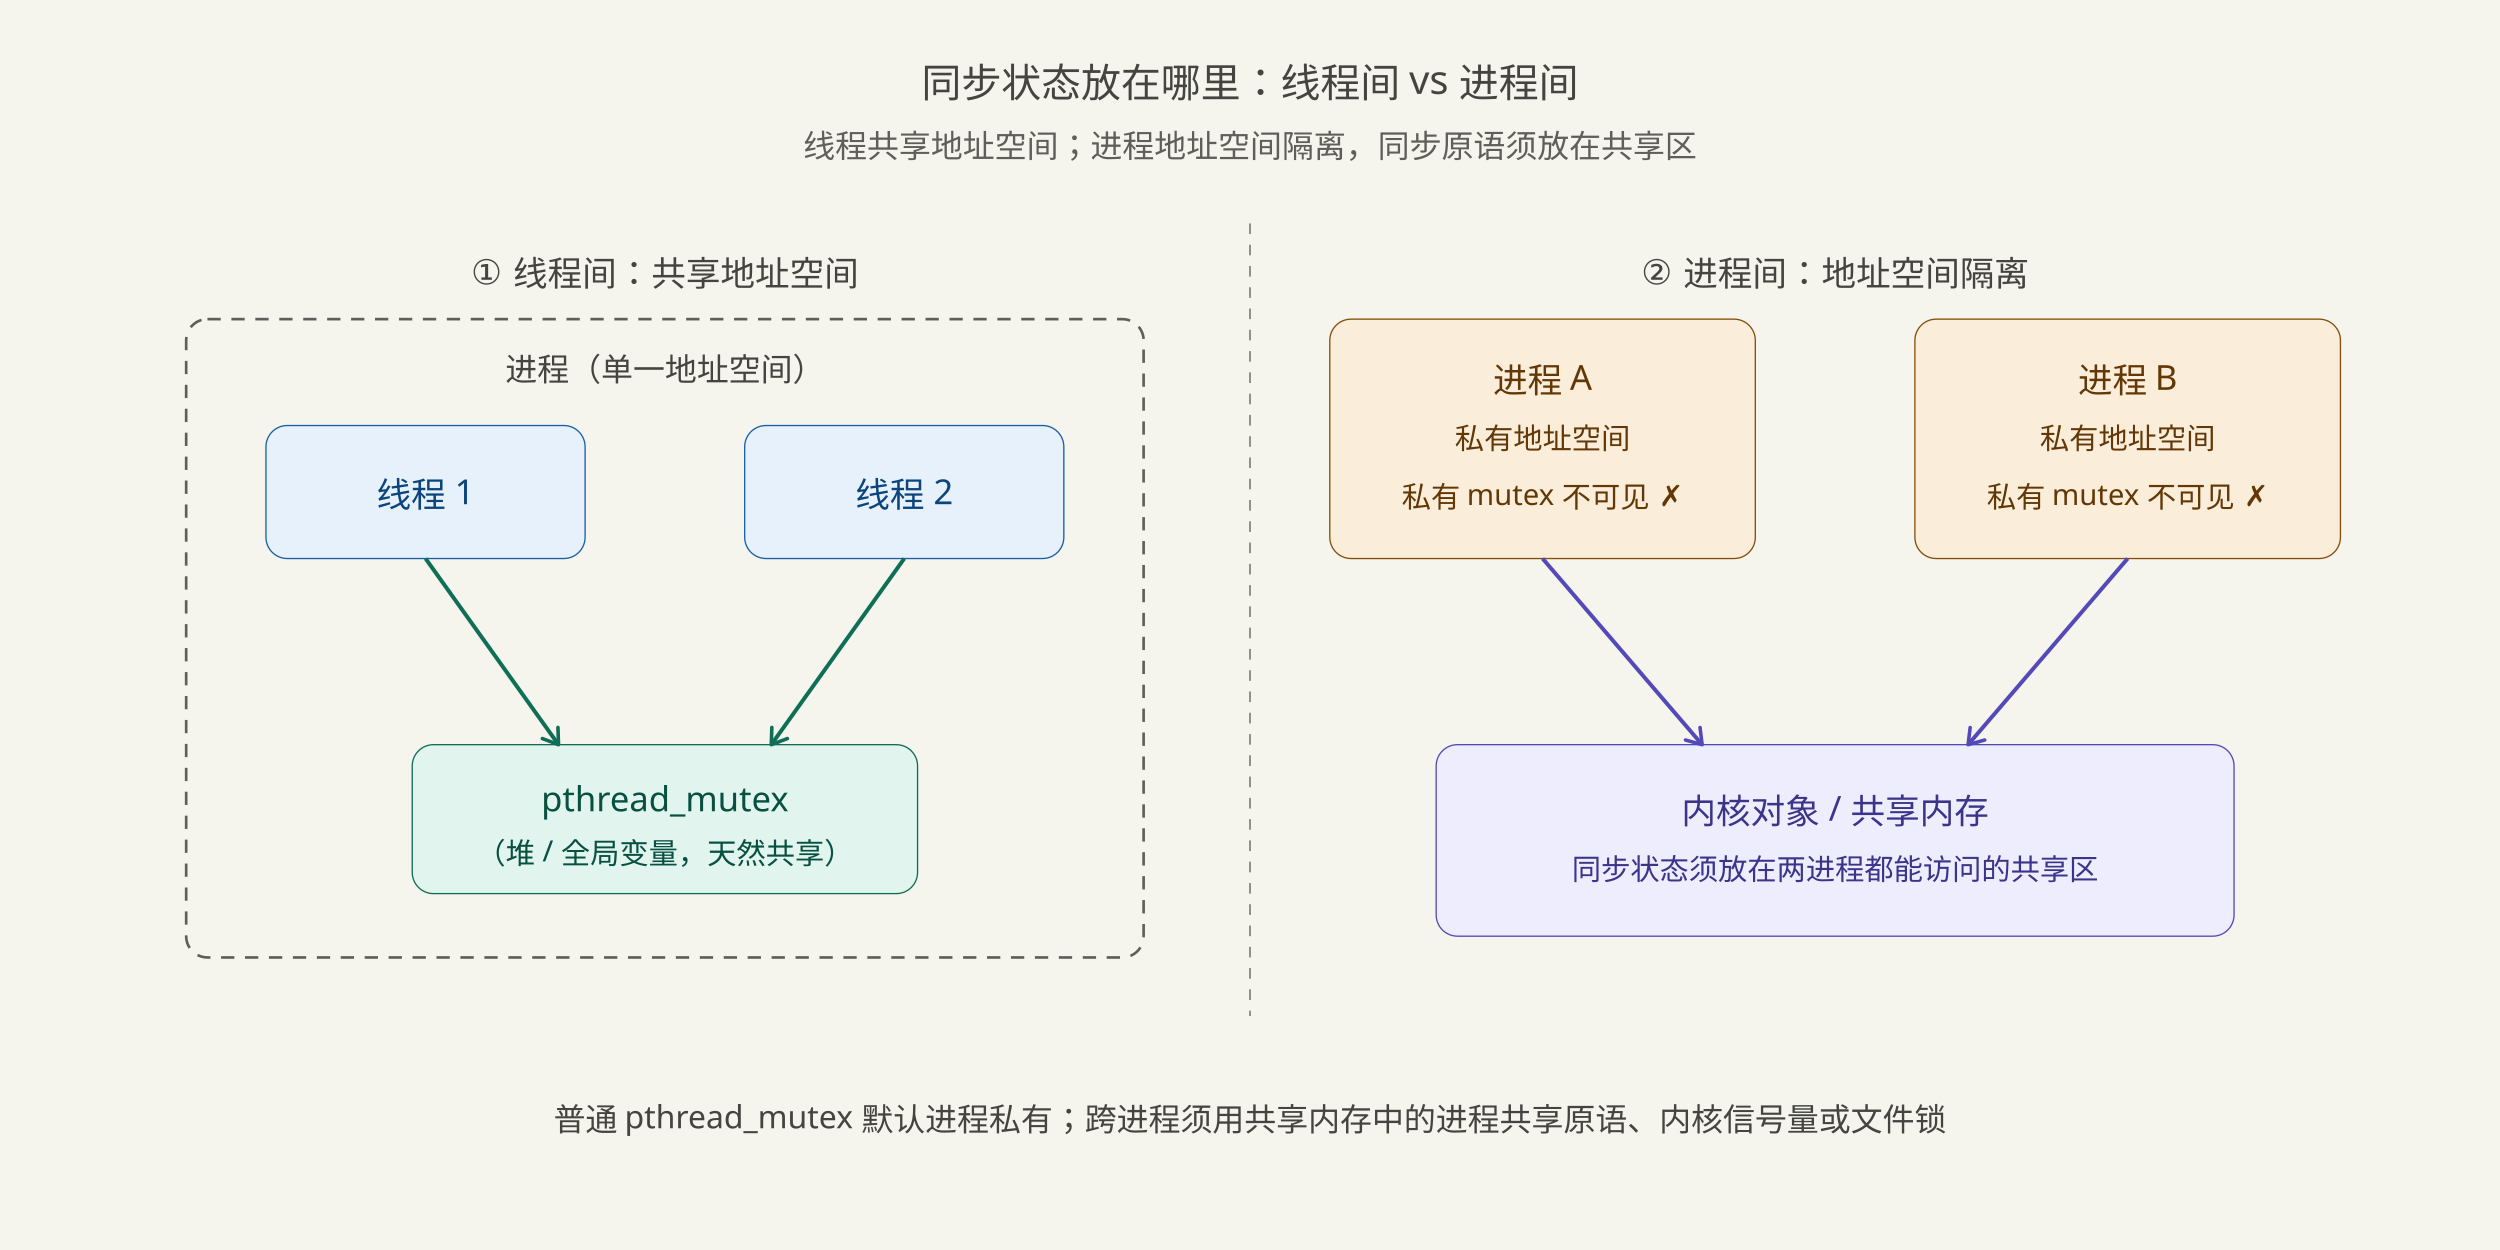
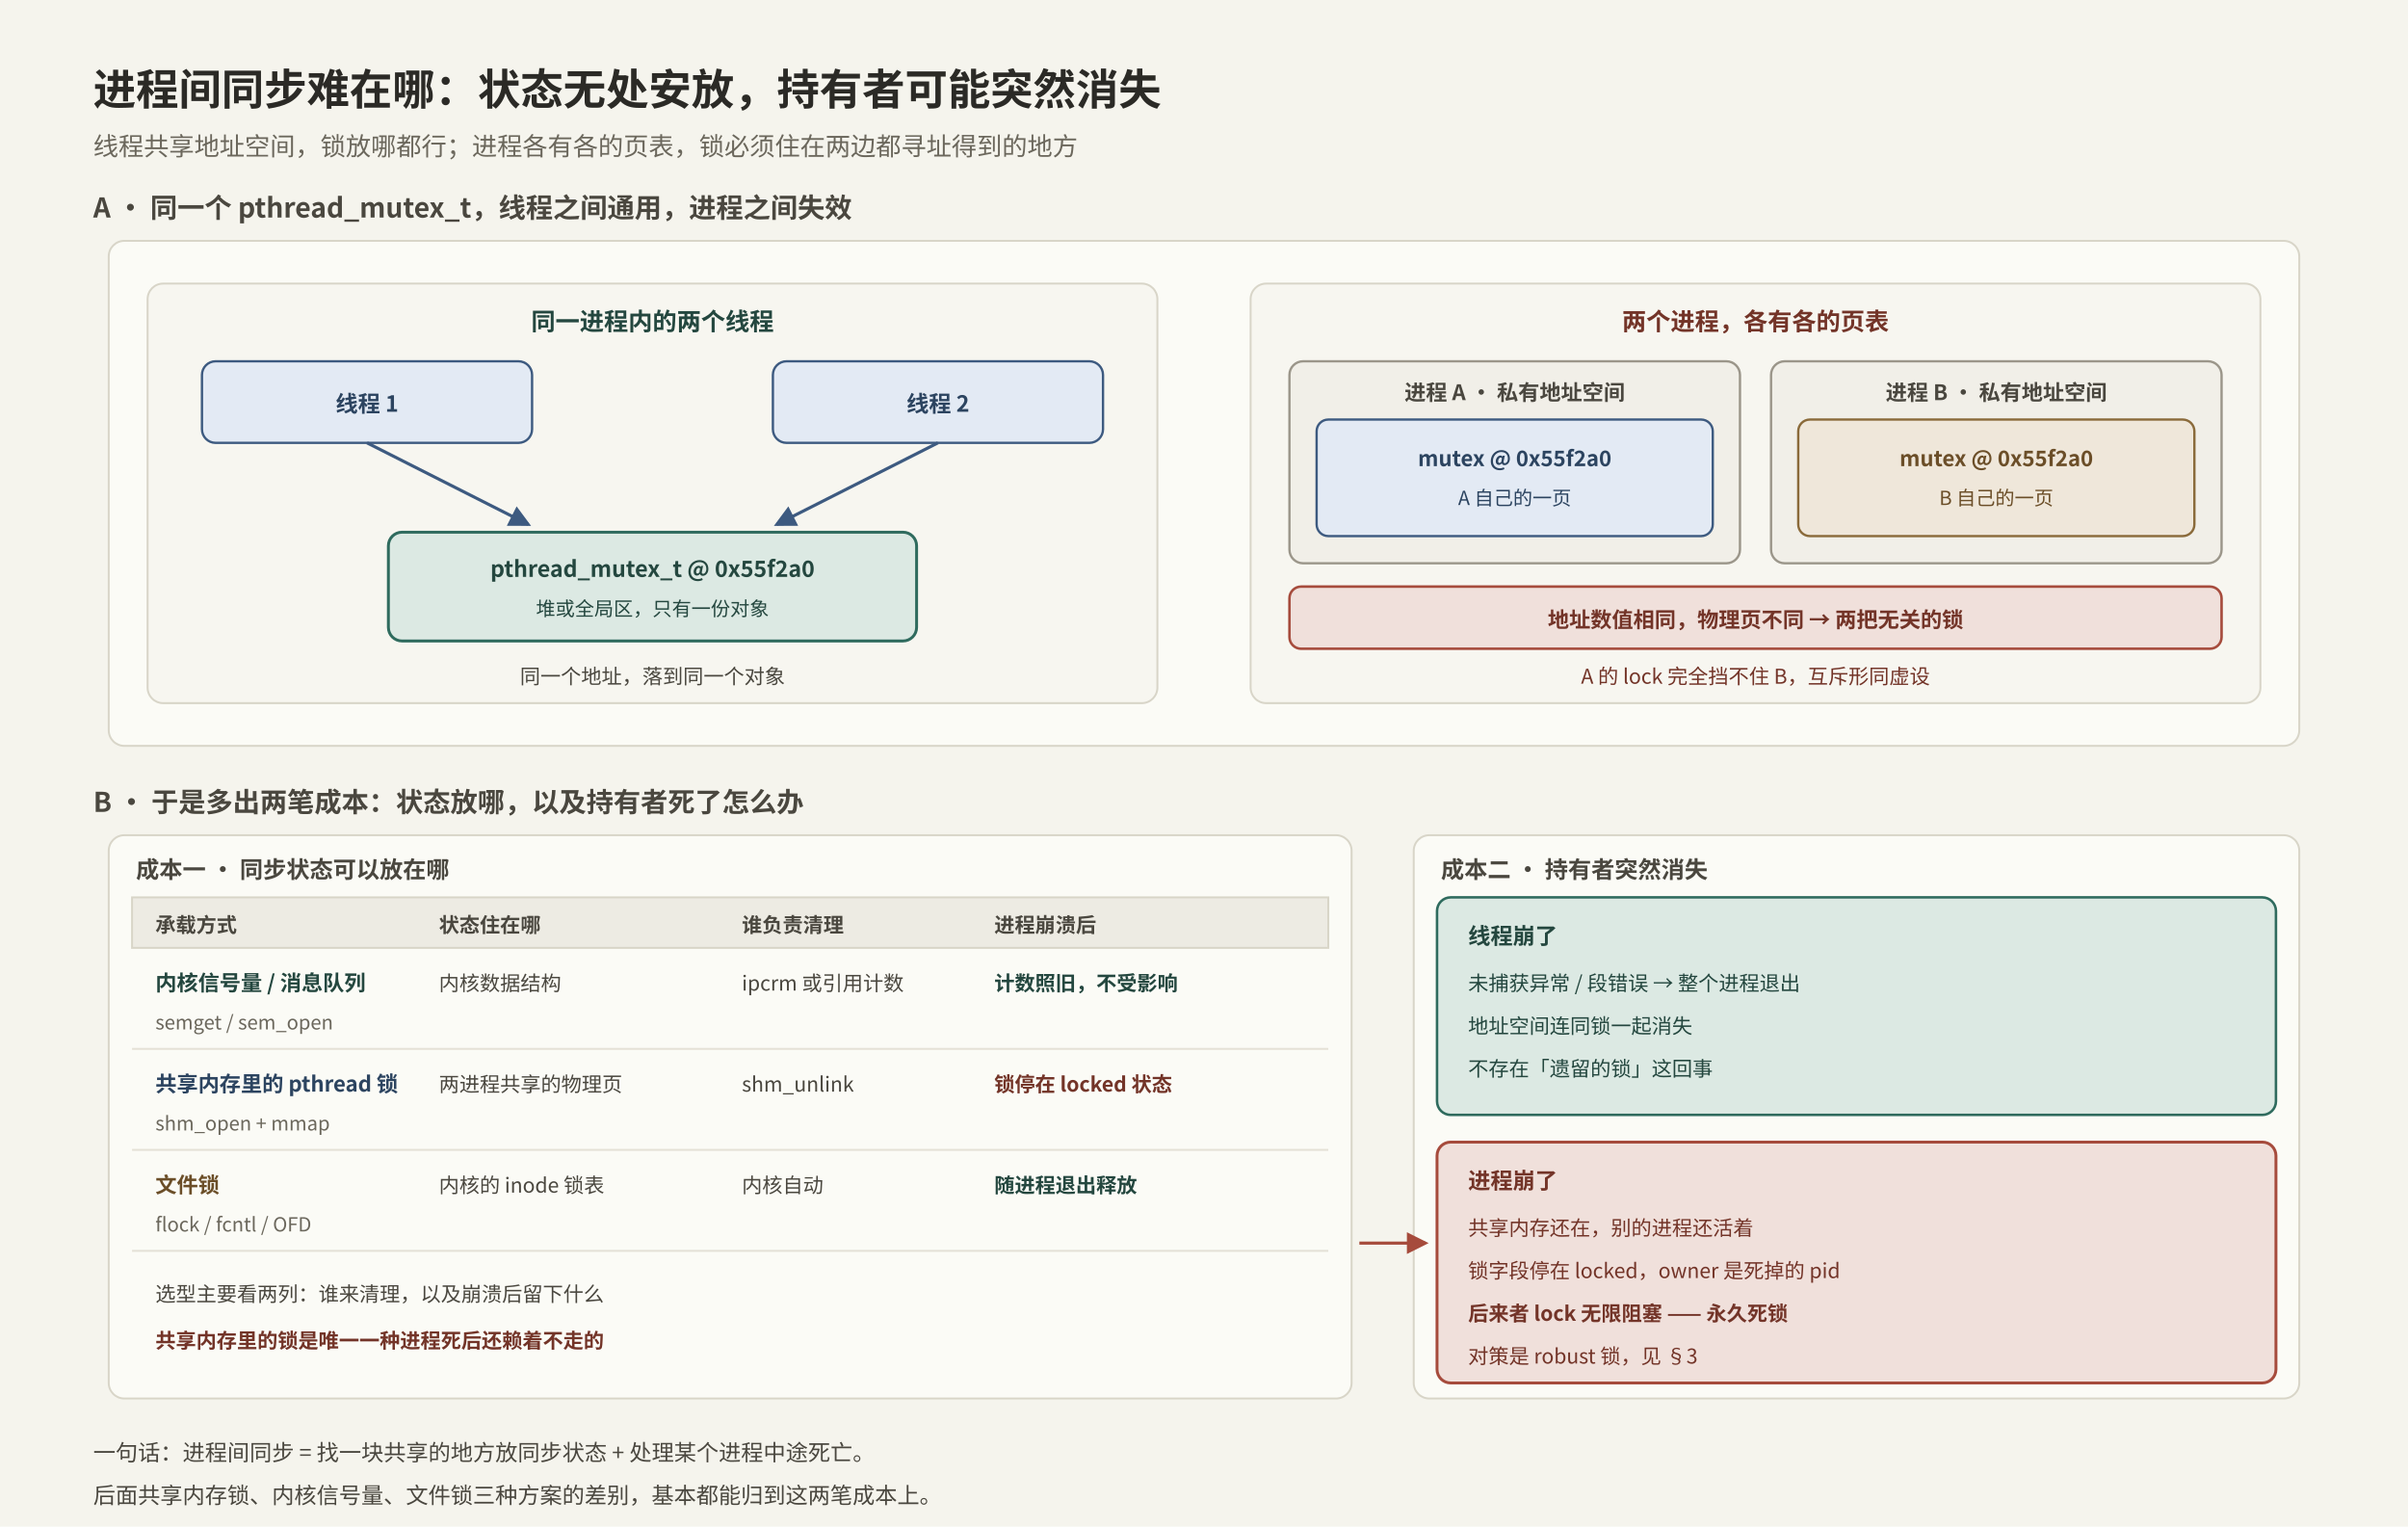
- <svg xmlns="http://www.w3.org/2000/svg" viewBox="0 0 940 470" width="940" height="470">
-   <rect x="0" y="0" width="940" height="470" fill="rgb(245, 244, 237)" />
+ <svg xmlns="http://www.w3.org/2000/svg" viewBox="0 0 1240 786" font-family="'PingFang SC','Hiragino Sans GB','Microsoft YaHei','Noto Sans CJK SC',sans-serif">
  <defs>
-     <marker id="arrow" viewBox="0 0 10 10" refX="8" refY="5" markerWidth="6" markerHeight="6" orient="auto-start-reverse">
-       <path d="M2 1L8 5L2 9" fill="none" stroke="context-stroke" stroke-width="1.5" stroke-linecap="round" stroke-linejoin="round" />
+     <marker id="arrB" viewBox="0 0 10 10" refX="8.5" refY="5" markerWidth="7" markerHeight="7" orient="auto-start-reverse">
+       <path d="M0,0 L10,5 L0,10 z" fill="#3D5A80" />
+     </marker>
+     <marker id="arrR" viewBox="0 0 10 10" refX="8.5" refY="5" markerWidth="7" markerHeight="7" orient="auto-start-reverse">
+       <path d="M0,0 L10,5 L0,10 z" fill="#A64B3C" />
    </marker>
  </defs>
-   <text x="470" y="30" text-anchor="middle" dominant-baseline="central" font-family="system-ui,sans-serif" font-size="15" font-weight="500" fill="#444441">
-     同步状态放在哪里：线程间 vs 进程间
-   </text>
-   <text x="470" y="54" text-anchor="middle" dominant-baseline="central" font-family="system-ui,sans-serif" font-size="12" font-weight="400" fill="#5F5E5A">
-     线程共享地址空间；进程地址空间隔离，同步原语须放在共享区
-   </text>
-   <line x1="470" y1="84" x2="470" y2="382" stroke="#5F5E5A" stroke-width="0.5" stroke-dasharray="4 4" />
-   <text x="250" y="100" text-anchor="middle" dominant-baseline="central" font-family="system-ui,sans-serif" font-size="13" font-weight="500" fill="#444441">
-     ① 线程间：共享地址空间
-   </text>
-   <path d="M78 120 H422 A8 8 0 0 1 430 128 V352 A8 8 0 0 1 422 360 H78 A8 8 0 0 1 70 352 V128 A8 8 0 0 1 78 120 Z" fill="none" stroke="#5F5E5A" stroke-width="1" stroke-dasharray="5 4" />
-   <text x="250" y="138" text-anchor="middle" dominant-baseline="central" font-family="system-ui,sans-serif" font-size="12" fill="#444441">进程（单一地址空间）</text>
-   <rect x="100" y="160" width="120" height="50" rx="8" fill="#E6F1FB" stroke="#185FA5" stroke-width="0.5" />
-   <text x="160" y="185" text-anchor="middle" dominant-baseline="central" font-family="system-ui,sans-serif" font-size="13" font-weight="500" fill="#0C447C">线程 1</text>
-   <rect x="280" y="160" width="120" height="50" rx="8" fill="#E6F1FB" stroke="#185FA5" stroke-width="0.5" />
-   <text x="340" y="185" text-anchor="middle" dominant-baseline="central" font-family="system-ui,sans-serif" font-size="13" font-weight="500" fill="#0C447C">线程 2</text>
-   <rect x="155" y="280" width="190" height="56" rx="8" fill="#E1F5EE" stroke="#0F6E56" stroke-width="0.5" />
-   <text x="250" y="300" text-anchor="middle" dominant-baseline="central" font-family="system-ui,sans-serif" font-size="13" font-weight="500" fill="#085041">pthread_mutex</text>
-   <text x="250" y="320" text-anchor="middle" dominant-baseline="central" font-family="system-ui,sans-serif" font-size="11" fill="#085041">（堆 / 全局变量，天然共享）</text>
-   <path d="M160 210 L210 280" fill="none" stroke="#0F6E56" stroke-width="1.5" marker-end="url(#arrow)" />
-   <path d="M340 210 L290 280" fill="none" stroke="#0F6E56" stroke-width="1.5" marker-end="url(#arrow)" />
-   <text x="690" y="100" text-anchor="middle" dominant-baseline="central" font-family="system-ui,sans-serif" font-size="13" font-weight="500" fill="#444441">
-     ② 进程间：地址空间隔离
-   </text>
-   <rect x="500" y="120" width="160" height="90" rx="8" fill="#FAEEDA" stroke="#854F0B" stroke-width="0.5" />
-   <text x="580" y="142" text-anchor="middle" dominant-baseline="central" font-family="system-ui,sans-serif" font-size="13" font-weight="500" fill="#633806">进程 A</text>
-   <text x="580" y="164" text-anchor="middle" dominant-baseline="central" font-family="system-ui,sans-serif" font-size="11" fill="#633806">私有地址空间</text>
-   <text x="580" y="186" text-anchor="middle" dominant-baseline="central" font-family="system-ui,sans-serif" font-size="11" fill="#633806">私有 mutex 不可见 ✗</text>
-   <rect x="720" y="120" width="160" height="90" rx="8" fill="#FAEEDA" stroke="#854F0B" stroke-width="0.5" />
-   <text x="800" y="142" text-anchor="middle" dominant-baseline="central" font-family="system-ui,sans-serif" font-size="13" font-weight="500" fill="#633806">进程 B</text>
-   <text x="800" y="164" text-anchor="middle" dominant-baseline="central" font-family="system-ui,sans-serif" font-size="11" fill="#633806">私有地址空间</text>
-   <text x="800" y="186" text-anchor="middle" dominant-baseline="central" font-family="system-ui,sans-serif" font-size="11" fill="#633806">私有 mutex 不可见 ✗</text>
-   <rect x="540" y="280" width="300" height="72" rx="8" fill="#EEEDFE" stroke="#534AB7" stroke-width="0.5" />
-   <text x="690" y="304" text-anchor="middle" dominant-baseline="central" font-family="system-ui,sans-serif" font-size="13" font-weight="500" fill="#3C3489">内核对象 / 共享内存</text>
-   <text x="690" y="326" text-anchor="middle" dominant-baseline="central" font-family="system-ui,sans-serif" font-size="11" fill="#3C3489">同步状态须放在两进程都能访问的共享区</text>
-   <path d="M580 210 L640 280" fill="none" stroke="#534AB7" stroke-width="1.5" marker-end="url(#arrow)" />
-   <path d="M800 210 L740 280" fill="none" stroke="#534AB7" stroke-width="1.5" marker-end="url(#arrow)" />
-   <text x="470" y="420" text-anchor="middle" dominant-baseline="central" font-family="system-ui,sans-serif" font-size="12" fill="#444441">
-     普通 pthread_mutex 默认进程私有；跨进程须用共享内存中的进程共享原语、内核信号量或文件锁
-   </text>
+   <rect x="0" y="0" width="1240" height="786" fill="#F5F4ED" />
+   <text x="48" y="54" font-size="22" font-weight="700" fill="#2B2A26">进程间同步难在哪：状态无处安放，持有者可能突然消失</text>
+   <text x="48" y="80" font-size="13" fill="#6B675C">线程共享地址空间，锁放哪都行；进程各有各的页表，锁必须住在两边都寻址得到的地方</text>
+   <text x="48" y="112" font-size="14" font-weight="700" fill="#4A473F">A · 同一个 pthread_mutex_t，线程之间通用，进程之间失效</text>
+   <rect x="56" y="124" width="1128" height="260" rx="8" fill="#FBFBF6" stroke="#D8D5C8" stroke-width="1" />
+   <rect x="76" y="146" width="520" height="216" rx="8" fill="#F7F6F0" stroke="#D8D5C8" stroke-width="1" />
+   <text x="336" y="170" font-size="12.5" font-weight="700" fill="#24473F" text-anchor="middle">同一进程内的两个线程</text>
+   <rect x="104" y="186" width="170" height="42" rx="7" fill="#E3EAF4" stroke="#3D5A80" stroke-width="1.2" />
+   <text x="189" y="212" font-size="11.5" font-weight="700" fill="#2C4460" text-anchor="middle">线程 1</text>
+   <rect x="398" y="186" width="170" height="42" rx="7" fill="#E3EAF4" stroke="#3D5A80" stroke-width="1.2" />
+   <text x="483" y="212" font-size="11.5" font-weight="700" fill="#2C4460" text-anchor="middle">线程 2</text>
+   <line x1="189" y1="228" x2="272" y2="270" stroke="#3D5A80" stroke-width="1.6" marker-end="url(#arrB)" />
+   <line x1="483" y1="228" x2="400" y2="270" stroke="#3D5A80" stroke-width="1.6" marker-end="url(#arrB)" />
+   <rect x="200" y="274" width="272" height="56" rx="7" fill="#DCE9E3" stroke="#2F6B5E" stroke-width="1.5" />
+   <text x="336" y="297" font-size="11.5" font-weight="700" fill="#24473F" text-anchor="middle">pthread_mutex_t @ 0x55f2a0</text>
+   <text x="336" y="317" font-size="10" fill="#24473F" text-anchor="middle">堆或全局区，只有一份对象</text>
+   <text x="336" y="352" font-size="10.5" fill="#4A473F" text-anchor="middle">同一个地址，落到同一个对象</text>
+   <rect x="644" y="146" width="520" height="216" rx="8" fill="#F7F6F0" stroke="#D8D5C8" stroke-width="1" />
+   <text x="904" y="170" font-size="12.5" font-weight="700" fill="#733428" text-anchor="middle">两个进程，各有各的页表</text>
+   <rect x="664" y="186" width="232" height="104" rx="7" fill="#F1EFE8" stroke="#9B968A" stroke-width="1.2" />
+   <text x="780" y="206" font-size="11" font-weight="700" fill="#4A473F" text-anchor="middle">进程 A · 私有地址空间</text>
+   <rect x="678" y="216" width="204" height="60" rx="6" fill="#E3EAF4" stroke="#3D5A80" stroke-width="1.2" />
+   <text x="780" y="240" font-size="11" font-weight="700" fill="#2C4460" text-anchor="middle">mutex @ 0x55f2a0</text>
+   <text x="780" y="260" font-size="10" fill="#2C4460" text-anchor="middle">A 自己的一页</text>
+   <rect x="912" y="186" width="232" height="104" rx="7" fill="#F1EFE8" stroke="#9B968A" stroke-width="1.2" />
+   <text x="1028" y="206" font-size="11" font-weight="700" fill="#4A473F" text-anchor="middle">进程 B · 私有地址空间</text>
+   <rect x="926" y="216" width="204" height="60" rx="6" fill="#EFE7DA" stroke="#8A6A3A" stroke-width="1.2" />
+   <text x="1028" y="240" font-size="11" font-weight="700" fill="#6B4E28" text-anchor="middle">mutex @ 0x55f2a0</text>
+   <text x="1028" y="260" font-size="10" fill="#6B4E28" text-anchor="middle">B 自己的一页</text>
+   <rect x="664" y="302" width="480" height="32" rx="6" fill="#F0E0DB" stroke="#A64B3C" stroke-width="1.3" />
+   <text x="904" y="323" font-size="11" font-weight="700" fill="#733428" text-anchor="middle">地址数值相同，物理页不同 → 两把无关的锁</text>
+   <text x="904" y="352" font-size="10.5" fill="#733428" text-anchor="middle">A 的 lock 完全挡不住 B，互斥形同虚设</text>
+   <text x="48" y="418" font-size="14" font-weight="700" fill="#4A473F">B · 于是多出两笔成本：状态放哪，以及持有者死了怎么办</text>
+   <rect x="56" y="430" width="640" height="290" rx="8" fill="#FBFBF6" stroke="#D8D5C8" stroke-width="1" />
+   <text x="70" y="452" font-size="12" font-weight="700" fill="#4A473F">成本一 · 同步状态可以放在哪</text>
+   <rect x="68" y="462" width="616" height="26" fill="#EDEBE3" stroke="#D8D5C8" stroke-width="1" />
+   <text x="80" y="480" font-size="10.5" font-weight="700" fill="#4A473F">承载方式</text>
+   <text x="226" y="480" font-size="10.5" font-weight="700" fill="#4A473F">状态住在哪</text>
+   <text x="382" y="480" font-size="10.5" font-weight="700" fill="#4A473F">谁负责清理</text>
+   <text x="512" y="480" font-size="10.5" font-weight="700" fill="#4A473F">进程崩溃后</text>
+   <line x1="68" y1="540" x2="684" y2="540" stroke="#E4E1D6" stroke-width="1" />
+   <line x1="68" y1="592" x2="684" y2="592" stroke="#E4E1D6" stroke-width="1" />
+   <line x1="68" y1="644" x2="684" y2="644" stroke="#E4E1D6" stroke-width="1" />
+   <text x="80" y="510" font-size="11" font-weight="700" fill="#24473F">内核信号量 / 消息队列</text>
+   <text x="226" y="510" font-size="10.5" fill="#4A473F">内核数据结构</text>
+   <text x="382" y="510" font-size="10.5" fill="#4A473F">ipcrm 或引用计数</text>
+   <text x="512" y="510" font-size="10.5" font-weight="700" fill="#24473F">计数照旧，不受影响</text>
+   <text x="80" y="530" font-size="10" fill="#6B675C">semget / sem_open</text>
+   <text x="80" y="562" font-size="11" font-weight="700" fill="#2C4460">共享内存里的 pthread 锁</text>
+   <text x="226" y="562" font-size="10.5" fill="#4A473F">两进程共享的物理页</text>
+   <text x="382" y="562" font-size="10.5" fill="#4A473F">shm_unlink</text>
+   <text x="512" y="562" font-size="10.5" font-weight="700" fill="#733428">锁停在 locked 状态</text>
+   <text x="80" y="582" font-size="10" fill="#6B675C">shm_open + mmap</text>
+   <text x="80" y="614" font-size="11" font-weight="700" fill="#6B4E28">文件锁</text>
+   <text x="226" y="614" font-size="10.5" fill="#4A473F">内核的 inode 锁表</text>
+   <text x="382" y="614" font-size="10.5" fill="#4A473F">内核自动</text>
+   <text x="512" y="614" font-size="10.5" font-weight="700" fill="#24473F">随进程退出释放</text>
+   <text x="80" y="634" font-size="10" fill="#6B675C">flock / fcntl / OFD</text>
+   <text x="80" y="670" font-size="10.5" fill="#4A473F">选型主要看两列：谁来清理，以及崩溃后留下什么</text>
+   <text x="80" y="694" font-size="10.5" font-weight="700" fill="#733428">共享内存里的锁是唯一一种进程死后还赖着不走的</text>
+   <rect x="728" y="430" width="456" height="290" rx="8" fill="#FBFBF6" stroke="#D8D5C8" stroke-width="1" />
+   <text x="742" y="452" font-size="12" font-weight="700" fill="#4A473F">成本二 · 持有者突然消失</text>
+   <rect x="740" y="462" width="432" height="112" rx="7" fill="#DCE9E3" stroke="#2F6B5E" stroke-width="1.3" />
+   <text x="756" y="486" font-size="11.5" font-weight="700" fill="#24473F">线程崩了</text>
+   <text x="756" y="510" font-size="10.5" fill="#24473F">未捕获异常 / 段错误 → 整个进程退出</text>
+   <text x="756" y="532" font-size="10.5" fill="#24473F">地址空间连同锁一起消失</text>
+   <text x="756" y="554" font-size="10.5" fill="#24473F">不存在「遗留的锁」这回事</text>
+   <rect x="740" y="588" width="432" height="124" rx="7" fill="#F0E0DB" stroke="#A64B3C" stroke-width="1.5" />
+   <text x="756" y="612" font-size="11.5" font-weight="700" fill="#733428">进程崩了</text>
+   <text x="756" y="636" font-size="10.5" fill="#733428">共享内存还在，别的进程还活着</text>
+   <text x="756" y="658" font-size="10.5" fill="#733428">锁字段停在 locked，owner 是死掉的 pid</text>
+   <text x="756" y="680" font-size="10.5" font-weight="700" fill="#733428">后来者 lock 无限阻塞 —— 永久死锁</text>
+   <text x="756" y="702" font-size="10.5" fill="#733428">对策是 robust 锁，见 §3</text>
+   <line x1="700" y1="640" x2="734" y2="640" stroke="#A64B3C" stroke-width="1.6" marker-end="url(#arrR)" />
+   <text x="48" y="752" font-size="11.5" fill="#4A473F">一句话：进程间同步 = 找一块共享的地方放同步状态 + 处理某个进程中途死亡。</text>
+   <text x="48" y="774" font-size="11.5" fill="#4A473F">后面共享内存锁、内核信号量、文件锁三种方案的差别，基本都能归到这两笔成本上。</text>
</svg>
